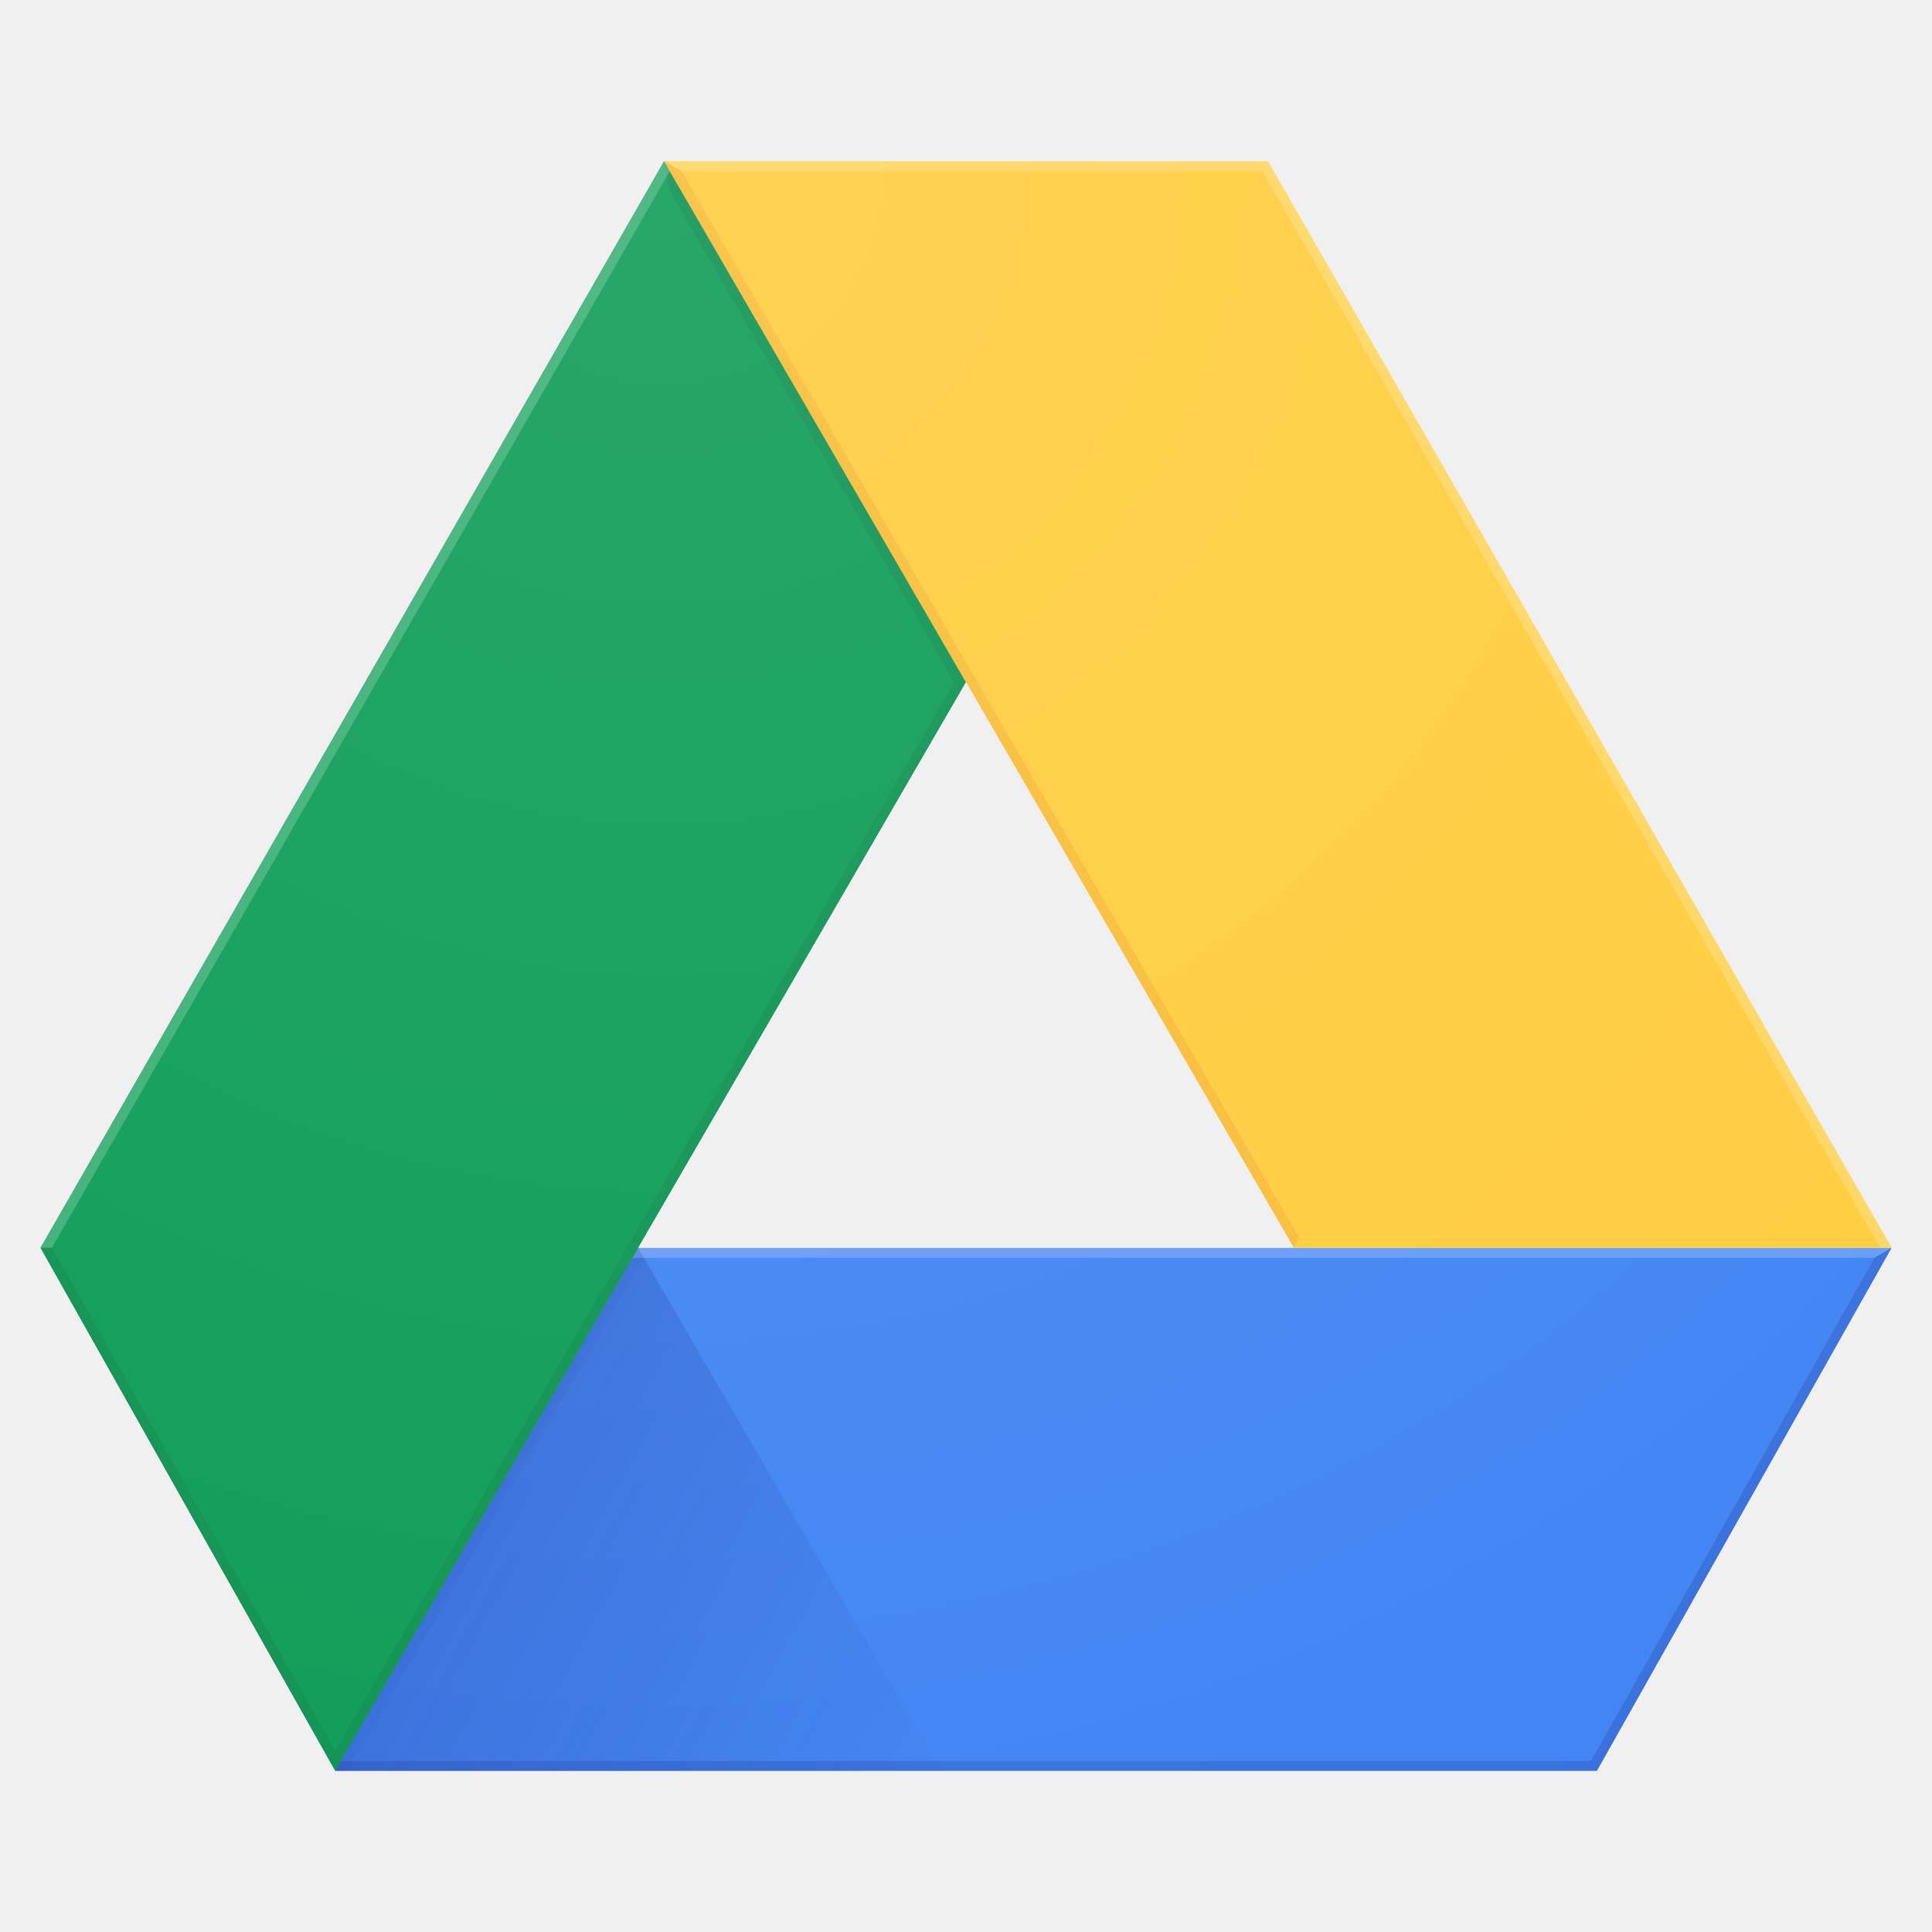
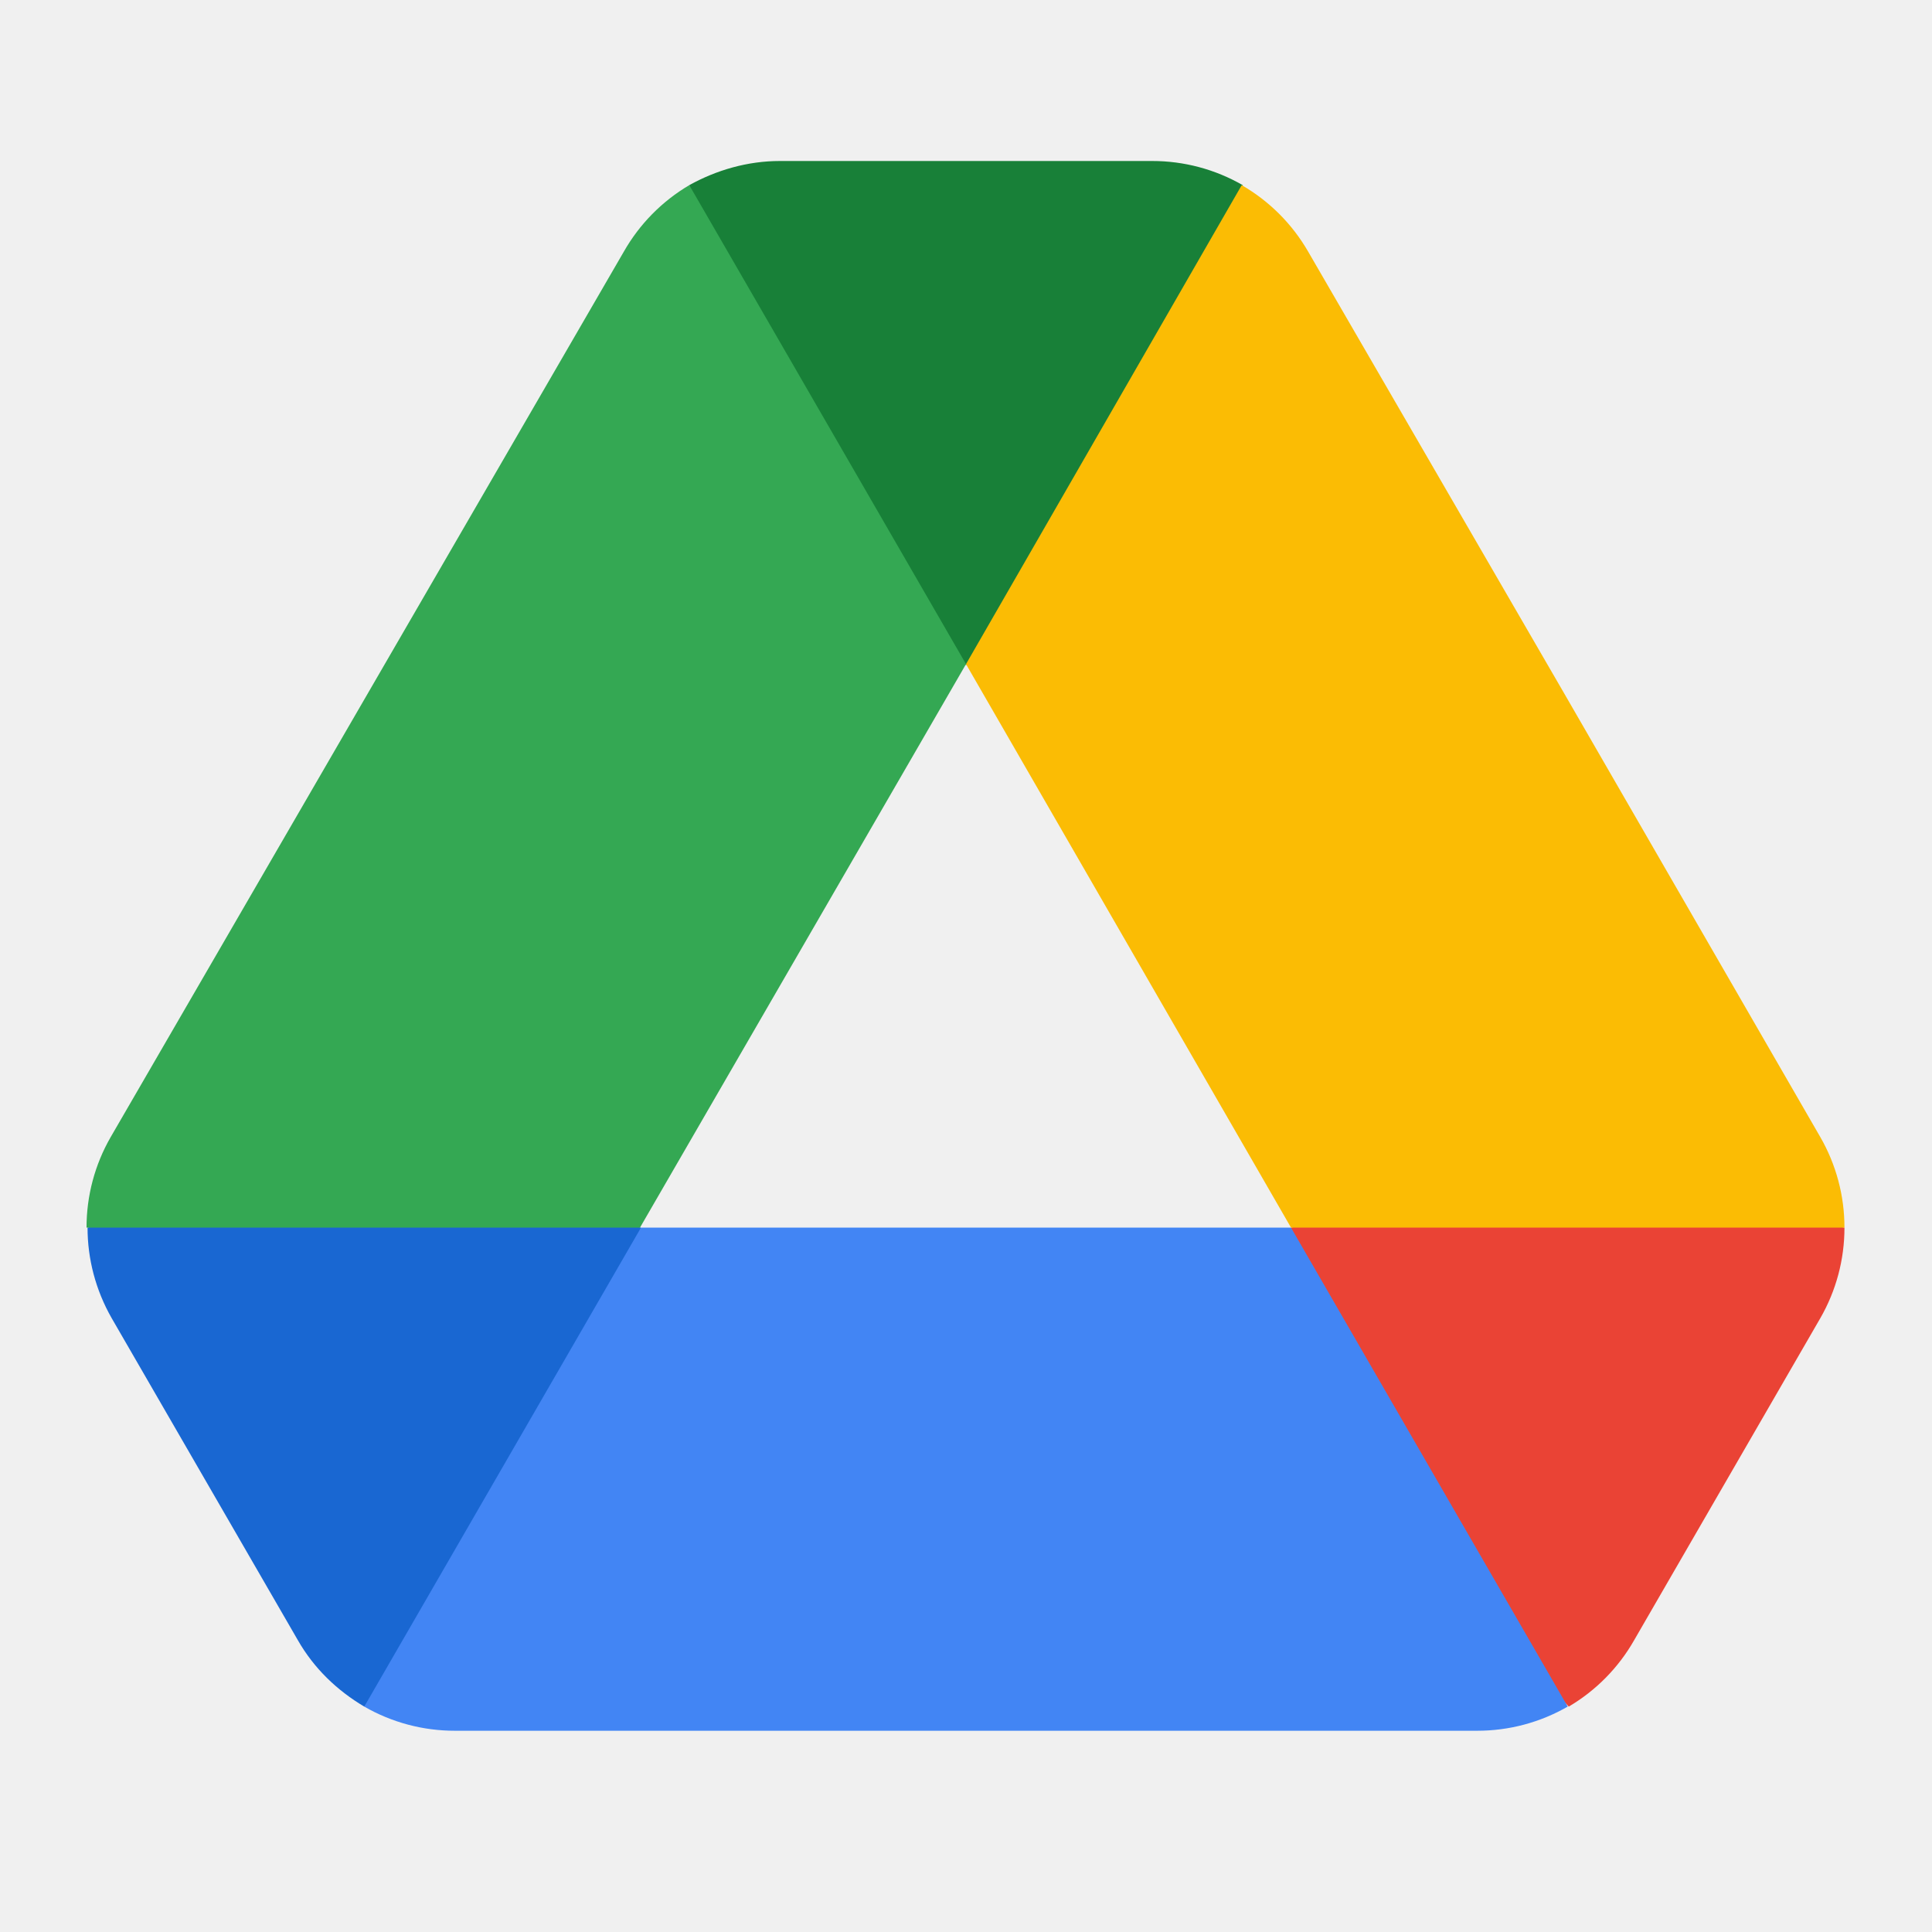
- <svg xmlns="http://www.w3.org/2000/svg" width="20" height="20" viewBox="0 0 20 20">
-   <defs>
-     <path id="reuse-0" fill="#FFCD40" d="M12.71 0H6.456l6.52 11.25h6.191z" />
-     <path id="a" d="M12.71 0H6.456L0 11.25l3.052 5.417h13.063l3.052-5.417L12.71 0zM6.19 11.25l3.393-5.854 3.393 5.854H6.191z" />
-   </defs>
-   <defs>
-     <use href="#a" />
-     <use id="d" href="#a" />
-     <use id="f" href="#a" />
-     <use id="h" href="#a" />
-     <use id="l" href="#a" />
-     <path id="j" d="M.031 5.417h13.063L16.146 0H3.17z" />
-     <path id="n" d="M6.456 0L0 11.25l3.052 5.417L9.583 5.396z" />
-     <radialGradient id="p" cx="33.896%" cy="1.011%" r="114.534%" fx="33.896%" fy="1.011%" gradientTransform="matrix(.86957 0 0 1 .044 0)">
-       <stop offset="0%" stop-color="#FFF" stop-opacity=".1" />
-       <stop offset="100%" stop-color="#FFF" stop-opacity="0" />
-     </radialGradient>
-     <linearGradient id="c" x1="25.311%" x2="100.67%" y1="50.149%" y2="85.425%">
-       <stop offset="0%" stop-color="#1A237E" stop-opacity=".2" />
-       <stop offset="100%" stop-color="#1A237E" stop-opacity=".02" />
-     </linearGradient>
-   </defs>
-   <g fill="none" fill-rule="evenodd">
-     <g transform="translate(.417 1.667)">
-       <mask id="b" fill="#fff">
-         <use href="#a" />
-       </mask>
-       <g fill-rule="nonzero" mask="url(#b)">
-         <path fill="#4285F4" d="M3.051 11.25v5.417h13.063l3.052-5.417z" />
-         <path fill="url(#c)" d="M3.17 0l3.139 5.417H.031z" transform="translate(3.02 11.25)" />
-         <path fill="#FFF" fill-opacity=".2" d="M6.129 11.354h12.859l.178-.104H6.19z" />
-         <path fill="#1A237E" fill-opacity=".2" d="M18.988 11.354l-2.935 5.209H3.112l-.061.104h13.063l3.052-5.417z" />
-         <path fill="#1A237E" fill-opacity=".05" d="M6.25 11.354l-.06-.104-3.139 5.417h.12z" />
-       </g>
-     </g>
-     <g transform="translate(.417 1.667)">
-       <mask id="e" fill="#fff">
-         <use href="#d" />
-       </mask>
-       <g fill-rule="nonzero" mask="url(#e)">
-         <path fill="#0F9D58" d="M6.456 0L0 11.25l3.052 5.417 7.364-12.708z" />
-         <path fill="#263238" fill-opacity=".1" d="M6.456 0l.058.307 2.949 5.089-6.41 11.06L.12 11.25H0l3.052 5.417L9.583 5.396z" />
-         <path fill="#FFF" fill-opacity=".2" d="M.12 11.25L6.517.104 6.456 0 0 11.25z" />
-       </g>
-     </g>
-     <g transform="translate(.417 1.667)">
-       <mask id="g" fill="#fff">
-         <use href="#f" />
-       </mask>
-       <g fill-rule="nonzero" mask="url(#g)">
-         <use href="#reuse-0" />
-         <path fill="#FFF" fill-opacity=".2" d="M12.71 0H6.456l.18.104h6.014l6.397 11.146h.12z" />
-         <path fill="#BF360C" fill-opacity=".1" d="M13.035 11.146L6.636.104 6.456 0l6.52 11.25z" />
-       </g>
-     </g>
-     <g transform="translate(.417 1.667)">
-       <mask id="i" fill="#fff">
-         <use href="#h" />
-       </mask>
-       <g mask="url(#i)">
-         <g transform="translate(3.02 11.25)">
-           <mask id="k" fill="#fff">
-             <use href="#j" />
-           </mask>
-           <g mask="url(#k)">
-             <path fill="#0F9D58" fill-rule="nonzero" d="M3.436-11.25L-3.021 0 .031 5.417 7.395-7.29z" />
-           </g>
-         </g>
-       </g>
-     </g>
-     <g transform="translate(.417 1.667)">
-       <mask id="m" fill="#fff">
-         <use href="#l" />
-       </mask>
-       <g mask="url(#m)">
-         <mask id="o" fill="#fff">
-           <use href="#n" />
-         </mask>
-         <g mask="url(#o)">
-           <use fill-rule="nonzero" href="#reuse-0" />
-         </g>
-       </g>
-     </g>
-     <path fill="url(#p)" fill-rule="nonzero" d="M13.127 1.667H6.873L.417 12.917l3.052 5.416H16.53l3.052-5.416-6.456-11.25zm-6.52 11.25L10 7.063l3.393 5.854H6.607z" />
-     <path d="M0 0h20v20H0z" />
-   </g>
+ <svg xmlns="http://www.w3.org/2000/svg" height="24" viewBox="0 0 192 192" width="24">
+   <path fill="none" d="M0 0h192v192H0z" />
+   <path d="M128.3 122l7.6 26.2 20 21.4a18 18 0 006.5-6.6l18.5-32a18 18 0 002.4-9l-28.4-5.5-26.6 5.5z" fill="#EA4335" />
+   <path d="M123.5 18.4a18 18 0 00-9-2.4h-37c-3.2 0-6.3.9-9 2.4l8 26.8L95.9 66l.1.1 19.6-20.9 7.9-26.7z" fill="#188038" />
+   <path d="M63.7 122l-28.4-6.5L8.7 122c0 3.1.8 6.2 2.4 9l18.5 32c1.6 2.8 3.9 5 6.6 6.6l19.6-20.2 7.9-27.4z" fill="#1967D2" />
+   <path d="M155.5 69L130 25a18 18 0 00-6.6-6.6L96 66l32.3 56h55a18 18 0 00-2.4-9l-25.4-44z" fill="#FBBC04" />
+   <path d="M128.3 122H63.7l-27.5 47.6a18 18 0 009 2.4h101.6a18 18 0 009-2.4L128.3 122z" fill="#4285F4" />
+   <path d="M96 66L68.5 18.4A18 18 0 0062 25L11 113a18 18 0 00-2.4 9h55L96 66z" fill="#34A853" />
</svg>
